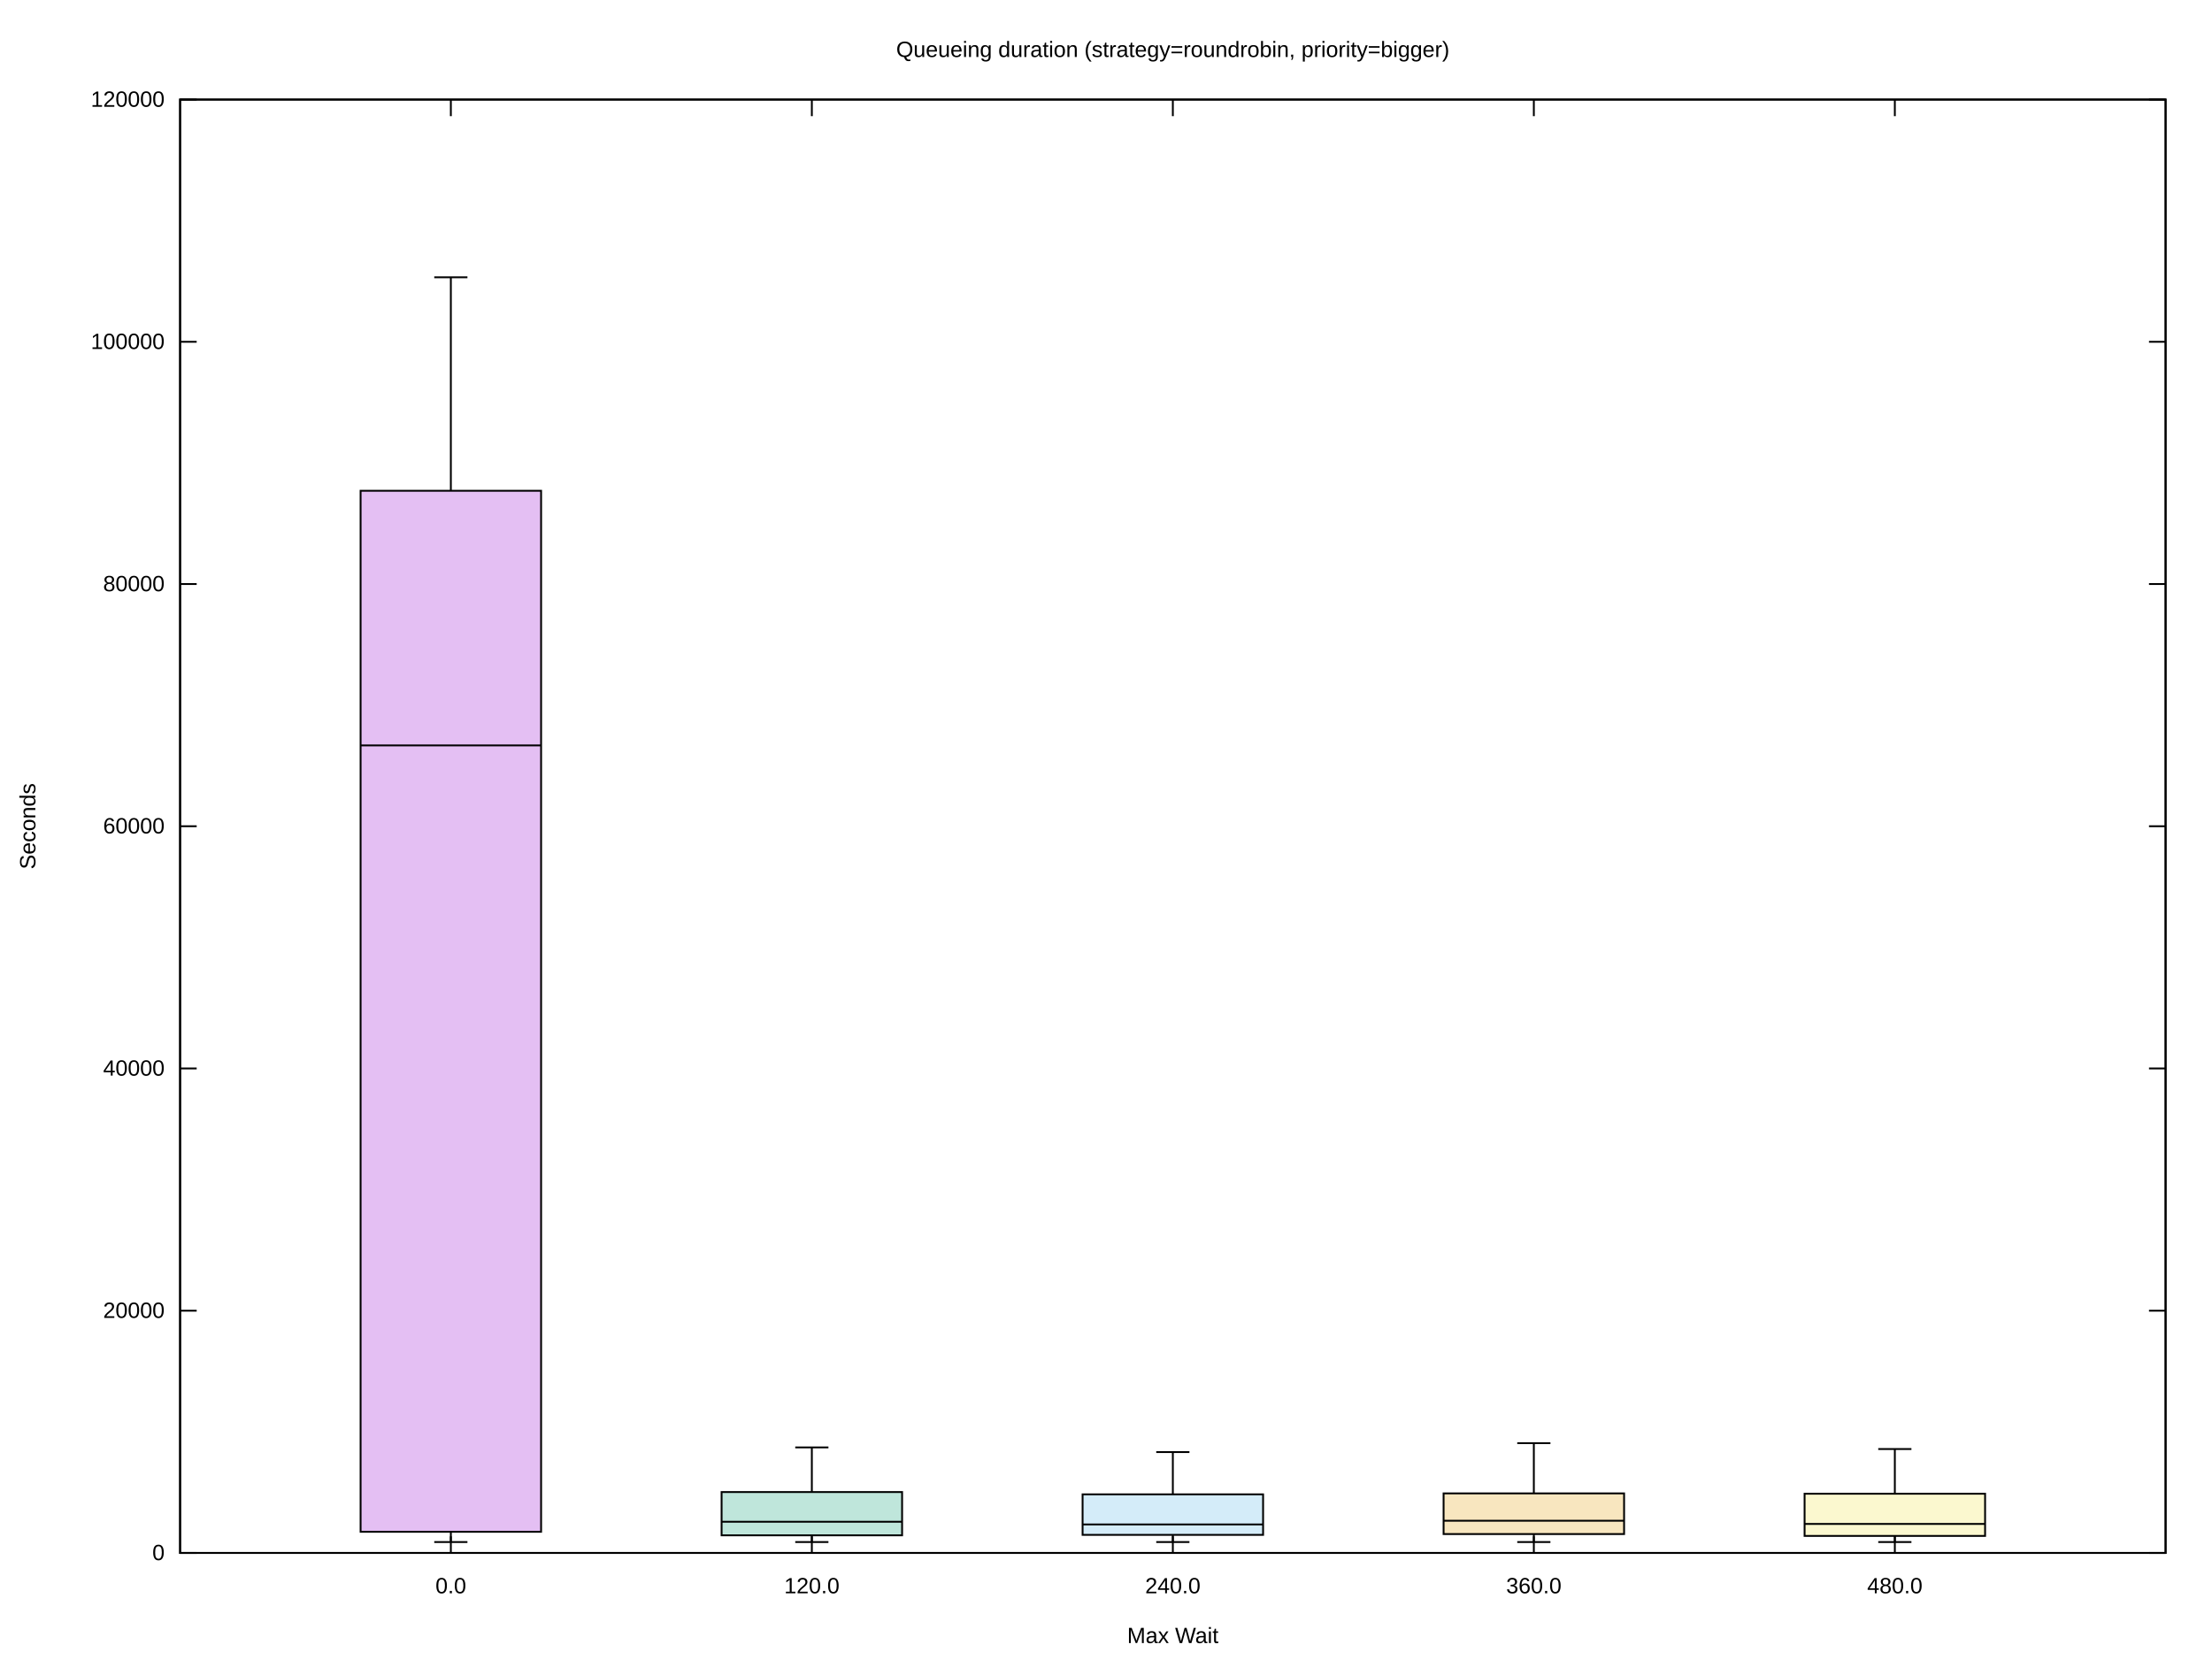
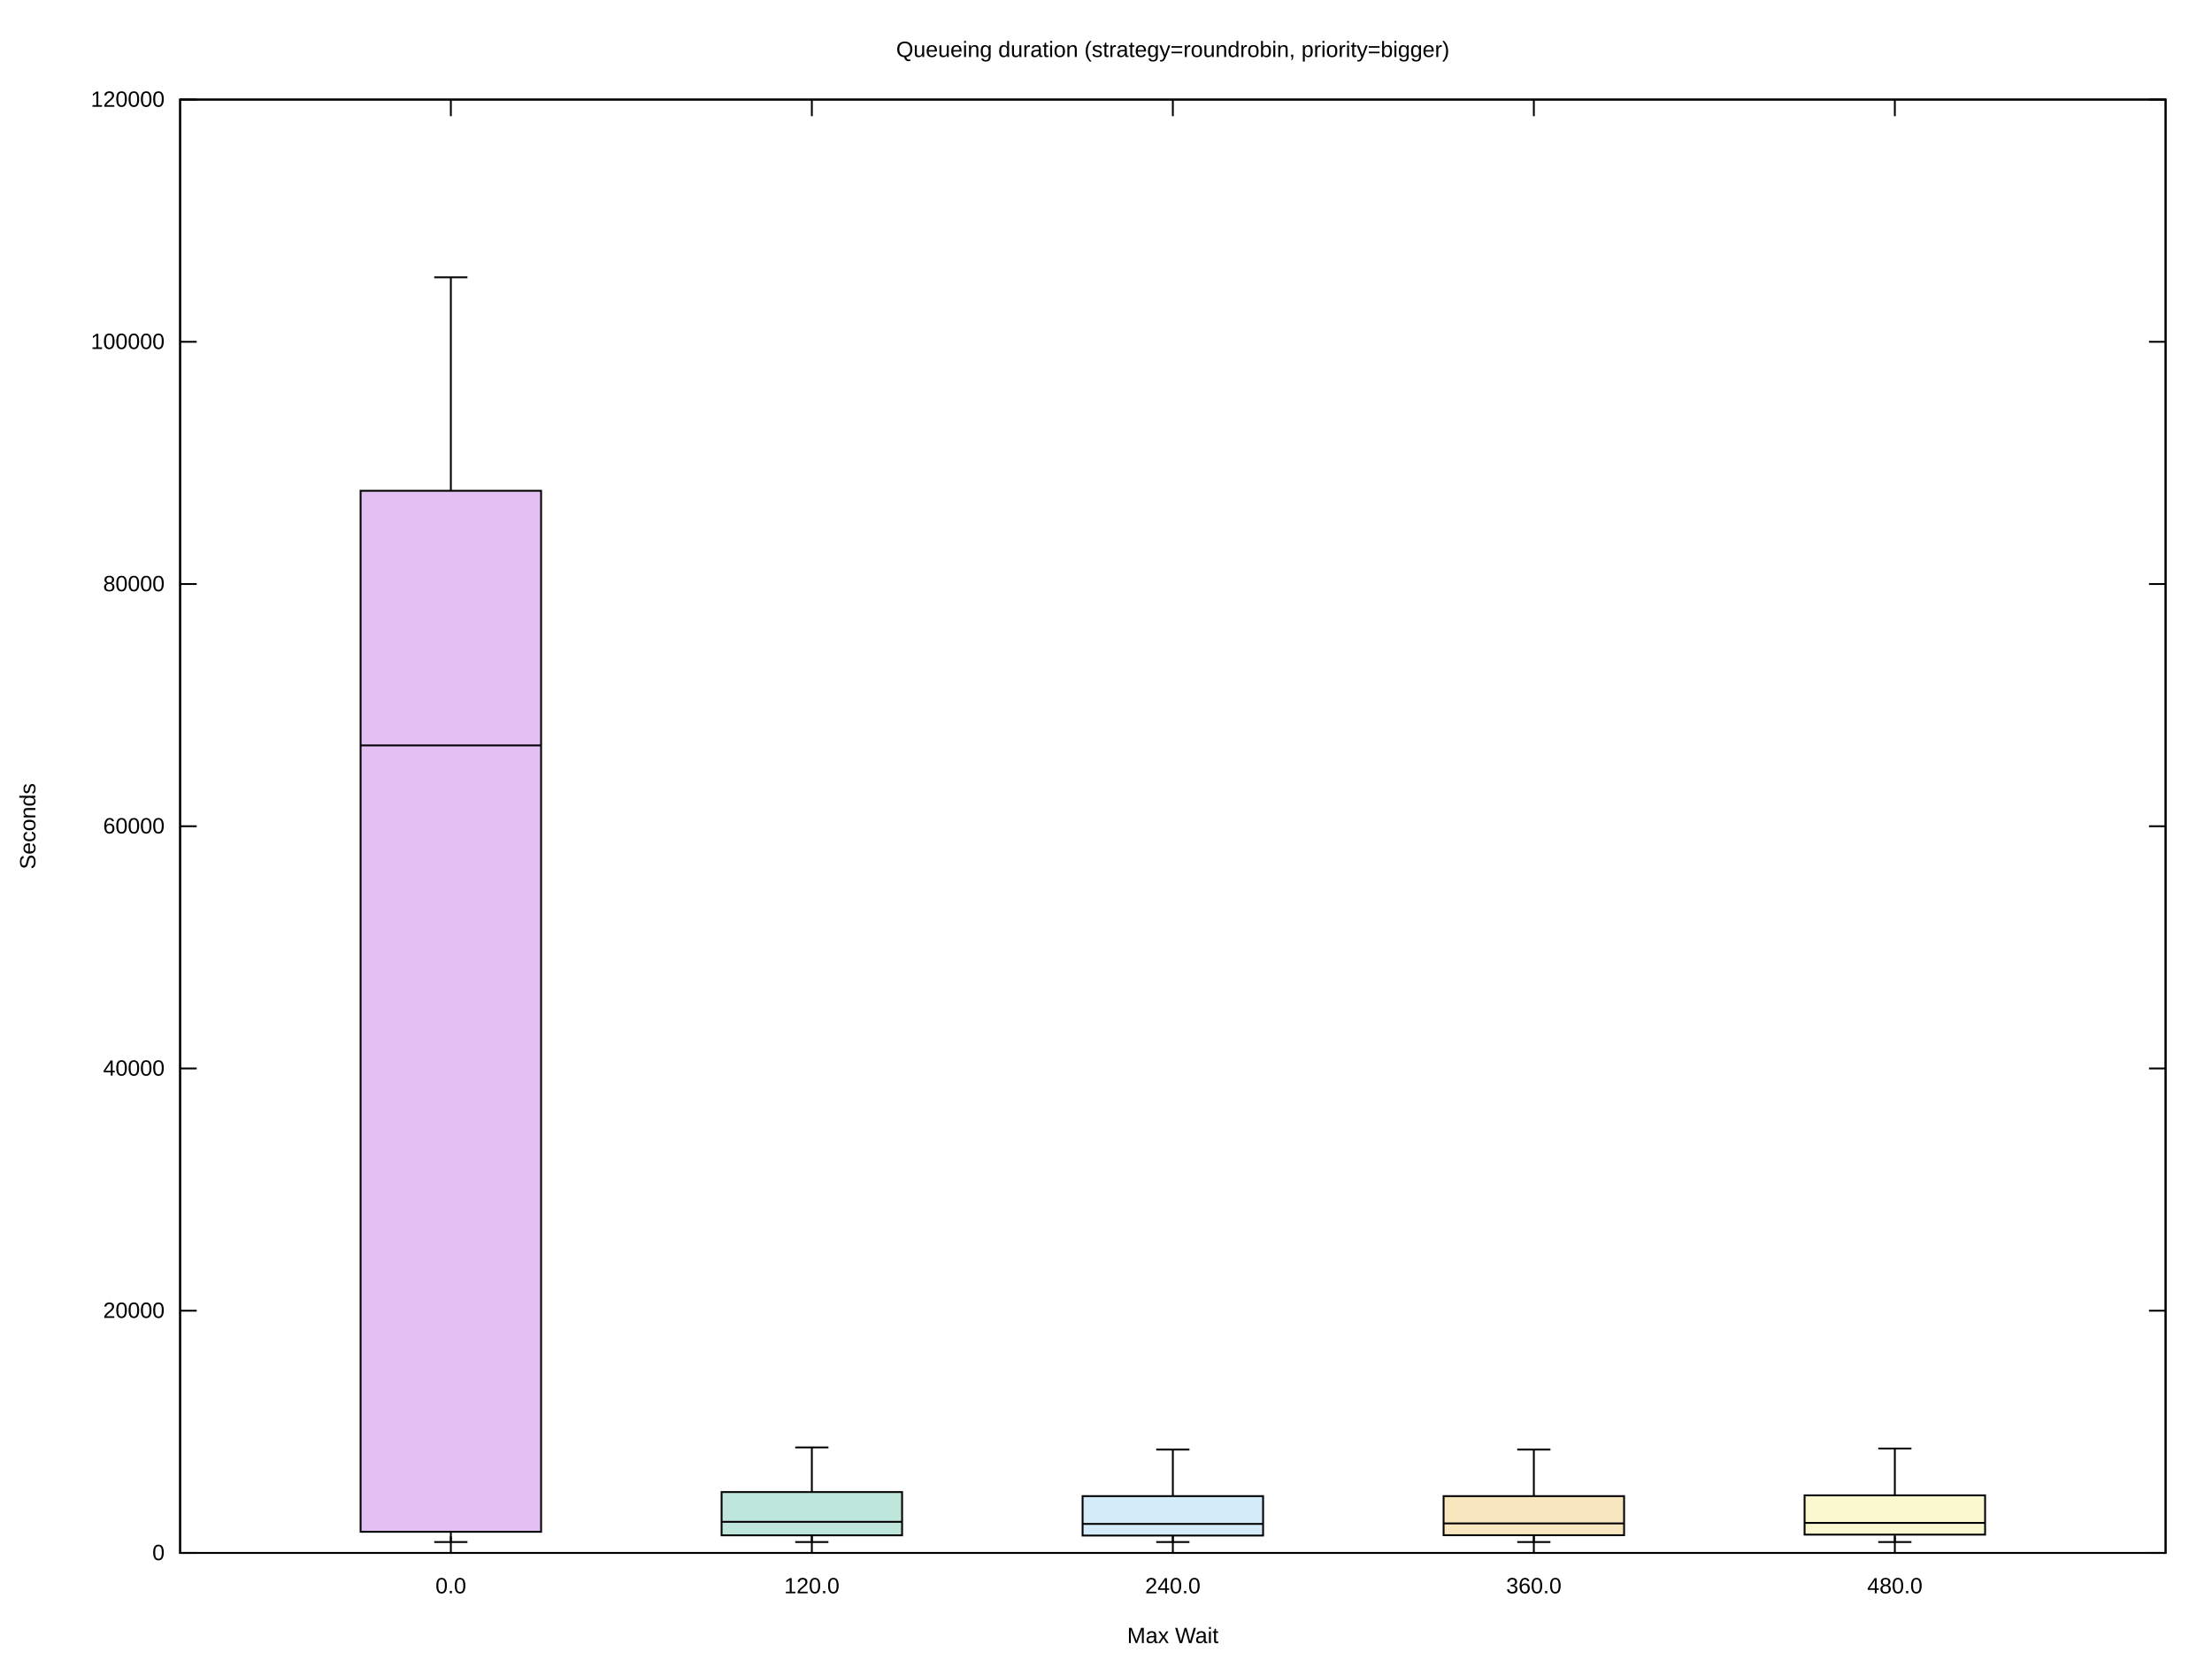
<svg xmlns="http://www.w3.org/2000/svg" xmlns:xlink="http://www.w3.org/1999/xlink" width="1200" height="900" viewBox="0 0 1200 900">
  <g id="gnuplot_canvas">
    <rect x="0" y="0" width="1200" height="900" fill="none" />
    <defs>
      <circle id="gpDot" r="0.5" stroke-width="0.5" stroke="currentColor" />
      <path id="gpPt0" stroke-width="0.222" stroke="currentColor" d="M-1,0 h2 M0,-1 v2" />
      <path id="gpPt1" stroke-width="0.222" stroke="currentColor" d="M-1,-1 L1,1 M1,-1 L-1,1" />
      <path id="gpPt2" stroke-width="0.222" stroke="currentColor" d="M-1,0 L1,0 M0,-1 L0,1 M-1,-1 L1,1 M-1,1 L1,-1" />
      <rect id="gpPt3" stroke-width="0.222" stroke="currentColor" x="-1" y="-1" width="2" height="2" />
      <rect id="gpPt4" stroke-width="0.222" stroke="currentColor" fill="currentColor" x="-1" y="-1" width="2" height="2" />
      <circle id="gpPt5" stroke-width="0.222" stroke="currentColor" cx="0" cy="0" r="1" />
      <use xlink:href="#gpPt5" id="gpPt6" fill="currentColor" stroke="none" />
      <path id="gpPt7" stroke-width="0.222" stroke="currentColor" d="M0,-1.33 L-1.33,0.67 L1.33,0.67 z" />
      <use xlink:href="#gpPt7" id="gpPt8" fill="currentColor" stroke="none" />
      <use xlink:href="#gpPt7" id="gpPt9" stroke="currentColor" transform="rotate(180)" />
      <use xlink:href="#gpPt9" id="gpPt10" fill="currentColor" stroke="none" />
      <use xlink:href="#gpPt3" id="gpPt11" stroke="currentColor" transform="rotate(45)" />
      <use xlink:href="#gpPt11" id="gpPt12" fill="currentColor" stroke="none" />
      <path id="gpPt13" stroke-width="0.222" stroke="currentColor" d="M0,1.330 L1.265,0.411 L0.782,-1.067 L-0.782,-1.076 L-1.265,0.411 z" />
      <use xlink:href="#gpPt13" id="gpPt14" fill="currentColor" stroke="none" />
      <filter id="textbox" filterUnits="objectBoundingBox" x="0" y="0" height="1" width="1">
        <feFlood flood-color="white" flood-opacity="1" result="bgnd" />
        <feComposite in="SourceGraphic" in2="bgnd" operator="atop" />
      </filter>
      <filter id="greybox" filterUnits="objectBoundingBox" x="0" y="0" height="1" width="1">
        <feFlood flood-color="lightgrey" flood-opacity="1" result="grey" />
        <feComposite in="SourceGraphic" in2="grey" operator="atop" />
      </filter>
    </defs>
    <g fill="none" color="white" stroke="currentColor" stroke-width="1.00" stroke-linecap="butt" stroke-linejoin="miter">
</g>
    <g fill="none" color="black" stroke="currentColor" stroke-width="1.00" stroke-linecap="butt" stroke-linejoin="miter">
      <path stroke="black" d="M97.70,842.40 L106.70,842.40 M1174.82,842.40 L1165.82,842.40  " />
      <g transform="translate(89.31,846.30)" stroke="none" fill="black" font-family="Arial" font-size="12.00" text-anchor="end">
        <text>
          <tspan font-family="Arial"> 0</tspan>
        </text>
      </g>
    </g>
    <g fill="none" color="black" stroke="currentColor" stroke-width="1.00" stroke-linecap="butt" stroke-linejoin="miter">
      <path stroke="black" d="M97.70,711.00 L106.70,711.00 M1174.82,711.00 L1165.82,711.00  " />
      <g transform="translate(89.31,714.90)" stroke="none" fill="black" font-family="Arial" font-size="12.00" text-anchor="end">
        <text>
          <tspan font-family="Arial"> 20000</tspan>
        </text>
      </g>
    </g>
    <g fill="none" color="black" stroke="currentColor" stroke-width="1.00" stroke-linecap="butt" stroke-linejoin="miter">
      <path stroke="black" d="M97.70,579.60 L106.70,579.60 M1174.82,579.60 L1165.82,579.60  " />
      <g transform="translate(89.31,583.50)" stroke="none" fill="black" font-family="Arial" font-size="12.00" text-anchor="end">
        <text>
          <tspan font-family="Arial"> 40000</tspan>
        </text>
      </g>
    </g>
    <g fill="none" color="black" stroke="currentColor" stroke-width="1.00" stroke-linecap="butt" stroke-linejoin="miter">
      <path stroke="black" d="M97.70,448.20 L106.70,448.20 M1174.82,448.20 L1165.82,448.20  " />
      <g transform="translate(89.31,452.10)" stroke="none" fill="black" font-family="Arial" font-size="12.00" text-anchor="end">
        <text>
          <tspan font-family="Arial"> 60000</tspan>
        </text>
      </g>
    </g>
    <g fill="none" color="black" stroke="currentColor" stroke-width="1.00" stroke-linecap="butt" stroke-linejoin="miter">
      <path stroke="black" d="M97.70,316.81 L106.70,316.81 M1174.82,316.81 L1165.82,316.81  " />
      <g transform="translate(89.31,320.71)" stroke="none" fill="black" font-family="Arial" font-size="12.00" text-anchor="end">
        <text>
          <tspan font-family="Arial"> 80000</tspan>
        </text>
      </g>
    </g>
    <g fill="none" color="black" stroke="currentColor" stroke-width="1.00" stroke-linecap="butt" stroke-linejoin="miter">
      <path stroke="black" d="M97.70,185.41 L106.70,185.41 M1174.82,185.41 L1165.82,185.41  " />
      <g transform="translate(89.31,189.31)" stroke="none" fill="black" font-family="Arial" font-size="12.00" text-anchor="end">
        <text>
          <tspan font-family="Arial"> 100000</tspan>
        </text>
      </g>
    </g>
    <g fill="none" color="black" stroke="currentColor" stroke-width="1.00" stroke-linecap="butt" stroke-linejoin="miter">
      <path stroke="black" d="M97.70,54.01 L106.70,54.01 M1174.82,54.01 L1165.82,54.01  " />
      <g transform="translate(89.31,57.91)" stroke="none" fill="black" font-family="Arial" font-size="12.00" text-anchor="end">
        <text>
          <tspan font-family="Arial"> 120000</tspan>
        </text>
      </g>
    </g>
    <g fill="none" color="black" stroke="currentColor" stroke-width="1.00" stroke-linecap="butt" stroke-linejoin="miter">
      <path stroke="black" d="M244.58,842.40 L244.58,833.40 M244.58,54.01 L244.58,63.01  " />
      <g transform="translate(244.58,864.30)" stroke="none" fill="black" font-family="Arial" font-size="12.00" text-anchor="middle">
        <text>
          <tspan font-family="Arial">0.0</tspan>
        </text>
      </g>
    </g>
    <g fill="none" color="black" stroke="currentColor" stroke-width="1.00" stroke-linecap="butt" stroke-linejoin="miter">
      <path stroke="black" d="M440.42,842.40 L440.42,833.40 M440.42,54.01 L440.42,63.01  " />
      <g transform="translate(440.42,864.30)" stroke="none" fill="black" font-family="Arial" font-size="12.00" text-anchor="middle">
        <text>
          <tspan font-family="Arial">120.0</tspan>
        </text>
      </g>
    </g>
    <g fill="none" color="black" stroke="currentColor" stroke-width="1.00" stroke-linecap="butt" stroke-linejoin="miter">
      <path stroke="black" d="M636.26,842.40 L636.26,833.40 M636.26,54.01 L636.26,63.01  " />
      <g transform="translate(636.26,864.30)" stroke="none" fill="black" font-family="Arial" font-size="12.00" text-anchor="middle">
        <text>
          <tspan font-family="Arial">240.0</tspan>
        </text>
      </g>
    </g>
    <g fill="none" color="black" stroke="currentColor" stroke-width="1.00" stroke-linecap="butt" stroke-linejoin="miter">
      <path stroke="black" d="M832.10,842.40 L832.10,833.40 M832.10,54.01 L832.10,63.01  " />
      <g transform="translate(832.10,864.30)" stroke="none" fill="black" font-family="Arial" font-size="12.00" text-anchor="middle">
        <text>
          <tspan font-family="Arial">360.0</tspan>
        </text>
      </g>
    </g>
    <g fill="none" color="black" stroke="currentColor" stroke-width="1.00" stroke-linecap="butt" stroke-linejoin="miter">
      <path stroke="black" d="M1027.94,842.40 L1027.94,833.40 M1027.94,54.01 L1027.94,63.01  " />
      <g transform="translate(1027.94,864.30)" stroke="none" fill="black" font-family="Arial" font-size="12.00" text-anchor="middle">
        <text>
          <tspan font-family="Arial">480.0</tspan>
        </text>
      </g>
    </g>
    <g fill="none" color="black" stroke="currentColor" stroke-width="1.00" stroke-linecap="butt" stroke-linejoin="miter">
</g>
    <g fill="none" color="black" stroke="currentColor" stroke-width="1.00" stroke-linecap="butt" stroke-linejoin="miter">
      <path stroke="black" d="M97.70,54.01 L97.70,842.40 L1174.82,842.40 L1174.82,54.01 L97.70,54.01 Z  " />
    </g>
    <g fill="none" color="black" stroke="currentColor" stroke-width="1.00" stroke-linecap="butt" stroke-linejoin="miter">
</g>
    <g id="gnuplot_plot_1">
      <g fill="none" color="black" stroke="currentColor" stroke-width="1.00" stroke-linecap="butt" stroke-linejoin="miter">
</g>
      <g fill="none" color="black" stroke="currentColor" stroke-width="1.00" stroke-linecap="butt" stroke-linejoin="miter">
        <g stroke="none" shape-rendering="crispEdges">
          <polygon fill="rgb(148,   0, 211)" fill-opacity="0.25" points="195.62,830.93 293.54,830.93 293.54,266.22 195.62,266.22 " />
        </g>
        <path stroke="black" d="M195.62,830.93 L293.54,830.93 L293.54,266.22 L195.62,266.22 L195.62,830.93 Z  " />
        <path stroke="black" d="M195.62,404.35 L293.54,404.35 M244.58,836.49 L244.58,830.93 M244.58,266.22 L244.58,150.42 M235.58,150.42 L253.58,150.42   M235.58,836.49 L253.58,836.49  " />
      </g>
    </g>
    <g id="gnuplot_plot_2">
      <g fill="none" color="black" stroke="currentColor" stroke-width="1.00" stroke-linecap="butt" stroke-linejoin="miter">
</g>
      <g fill="none" color="black" stroke="currentColor" stroke-width="1.00" stroke-linecap="butt" stroke-linejoin="miter">
        <g stroke="none" shape-rendering="crispEdges">
          <polygon fill="rgb(  0, 158, 115)" fill-opacity="0.25" points="391.46,832.85 489.38,832.85 489.38,809.37 391.46,809.37 " />
        </g>
        <path stroke="black" d="M391.46,832.85 L489.38,832.85 L489.38,809.37 L391.46,809.37 L391.46,832.85 Z  " />
-         <path stroke="black" d="M391.46,825.48 L489.38,825.48 M440.42,836.49 L440.42,832.85 M440.42,809.37 L440.42,785.16 M431.42,785.16 L449.42,785.16   M431.42,836.49 L449.42,836.49  " />
+         <path stroke="black" d="M391.46,825.52 L489.38,825.52 M440.42,836.49 L440.42,832.85 M440.42,809.37 L440.42,785.16 M431.42,785.16 L449.42,785.16   M431.42,836.49 L449.42,836.49  " />
      </g>
    </g>
    <g id="gnuplot_plot_3">
      <g fill="none" color="black" stroke="currentColor" stroke-width="1.00" stroke-linecap="butt" stroke-linejoin="miter">
</g>
      <g fill="none" color="black" stroke="currentColor" stroke-width="1.00" stroke-linecap="butt" stroke-linejoin="miter">
        <g stroke="none" shape-rendering="crispEdges">
-           <polygon fill="rgb( 86, 180, 233)" fill-opacity="0.25" points="587.30,832.60 685.22,832.60 685.22,810.62 587.30,810.62 " />
-         </g>
-         <path stroke="black" d="M587.30,832.60 L685.22,832.60 L685.22,810.62 L587.30,810.62 L587.30,832.60 Z  " />
-         <path stroke="black" d="M587.30,826.95 L685.22,826.95 M636.26,836.49 L636.26,832.60 M636.26,810.62 L636.26,787.69 M627.26,787.69 L645.26,787.69   M627.26,836.49 L645.26,836.49  " />
+           <polygon fill="rgb( 86, 180, 233)" fill-opacity="0.25" points="587.30,832.97 685.22,832.97 685.22,811.58 587.30,811.58 " />
+         </g>
+         <path stroke="black" d="M587.30,832.97 L685.22,832.97 L685.22,811.58 L587.30,811.58 L587.30,832.97 Z  " />
+         <path stroke="black" d="M587.30,826.66 L685.22,826.66 M636.26,836.49 L636.26,832.97 M636.26,811.58 L636.26,786.33 M627.26,786.33 L645.26,786.33   M627.26,836.49 L645.26,836.49  " />
      </g>
    </g>
    <g id="gnuplot_plot_4">
      <g fill="none" color="black" stroke="currentColor" stroke-width="1.00" stroke-linecap="butt" stroke-linejoin="miter">
</g>
      <g fill="none" color="black" stroke="currentColor" stroke-width="1.00" stroke-linecap="butt" stroke-linejoin="miter">
        <g stroke="none" shape-rendering="crispEdges">
-           <polygon fill="rgb(230, 159,   0)" fill-opacity="0.25" points="783.14,832.16 881.06,832.16 881.06,810.10 783.14,810.10 " />
-         </g>
-         <path stroke="black" d="M783.14,832.16 L881.06,832.16 L881.06,810.10 L783.14,810.10 L783.14,832.16 Z  " />
-         <path stroke="black" d="M783.14,824.93 L881.06,824.93 M832.10,836.49 L832.10,832.16 M832.10,810.10 L832.10,782.86 M823.10,782.86 L841.10,782.86   M823.10,836.49 L841.10,836.49  " />
+           <polygon fill="rgb(230, 159,   0)" fill-opacity="0.25" points="783.14,832.79 881.06,832.79 881.06,811.58 783.14,811.58 " />
+         </g>
+         <path stroke="black" d="M783.14,832.79 L881.06,832.79 L881.06,811.58 L783.14,811.58 L783.14,832.79 Z  " />
+         <path stroke="black" d="M783.14,826.39 L881.06,826.39 M832.10,836.49 L832.10,832.79 M832.10,811.58 L832.10,786.33 M823.10,786.33 L841.10,786.33   M823.10,836.49 L841.10,836.49  " />
      </g>
    </g>
    <g id="gnuplot_plot_5">
      <g fill="none" color="black" stroke="currentColor" stroke-width="1.00" stroke-linecap="butt" stroke-linejoin="miter">
</g>
      <g fill="none" color="black" stroke="currentColor" stroke-width="1.00" stroke-linecap="butt" stroke-linejoin="miter">
        <g stroke="none" shape-rendering="crispEdges">
-           <polygon fill="rgb(240, 228,  66)" fill-opacity="0.25" points="978.98,833.17 1076.90,833.17 1076.90,810.28 978.98,810.28 " />
-         </g>
-         <path stroke="black" d="M978.98,833.17 L1076.90,833.17 L1076.90,810.28 L978.98,810.28 L978.98,833.17 Z  " />
-         <path stroke="black" d="M978.98,826.67 L1076.90,826.67 M1027.94,836.49 L1027.94,833.17 M1027.94,810.28 L1027.94,786.04 M1018.94,786.04 L1036.94,786.04   M1018.94,836.49 L1036.94,836.49  " />
+           <polygon fill="rgb(240, 228,  66)" fill-opacity="0.25" points="978.98,832.47 1076.90,832.47 1076.90,811.16 978.98,811.16 " />
+         </g>
+         <path stroke="black" d="M978.98,832.47 L1076.90,832.47 L1076.90,811.16 L978.98,811.16 L978.98,832.47 Z  " />
+         <path stroke="black" d="M978.98,826.11 L1076.90,826.11 M1027.94,836.49 L1027.94,832.47 M1027.94,811.16 L1027.94,785.78 M1018.94,785.78 L1036.94,785.78   M1018.94,836.49 L1036.94,836.49  " />
      </g>
    </g>
    <g fill="none" color="white" stroke="black" stroke-width="2.00" stroke-linecap="butt" stroke-linejoin="miter">
</g>
    <g fill="none" color="black" stroke="currentColor" stroke-width="2.00" stroke-linecap="butt" stroke-linejoin="miter">
</g>
    <g fill="none" color="black" stroke="black" stroke-width="1.00" stroke-linecap="butt" stroke-linejoin="miter">
</g>
    <g fill="none" color="black" stroke="currentColor" stroke-width="1.00" stroke-linecap="butt" stroke-linejoin="miter">
      <path stroke="black" d="M97.70,54.01 L97.70,842.40 L1174.82,842.40 L1174.82,54.01 L97.70,54.01 Z  " />
      <g transform="translate(19.18,448.21) rotate(270.00)" stroke="none" fill="black" font-family="Arial" font-size="12.00" text-anchor="middle">
        <text>
          <tspan font-family="Arial">Seconds</tspan>
        </text>
      </g>
    </g>
    <g fill="none" color="black" stroke="currentColor" stroke-width="1.00" stroke-linecap="butt" stroke-linejoin="miter">
      <g transform="translate(636.26,891.30)" stroke="none" fill="black" font-family="Arial" font-size="12.00" text-anchor="middle">
        <text>
          <tspan font-family="Arial">Max Wait</tspan>
        </text>
      </g>
    </g>
    <g fill="none" color="black" stroke="currentColor" stroke-width="1.00" stroke-linecap="butt" stroke-linejoin="miter">
</g>
    <g fill="none" color="black" stroke="currentColor" stroke-width="1.00" stroke-linecap="butt" stroke-linejoin="miter">
      <g transform="translate(636.26,30.91)" stroke="none" fill="black" font-family="Arial" font-size="12.00" text-anchor="middle">
        <text>
          <tspan font-family="Arial">Queueing duration (strategy=roundrobin, priority=bigger)</tspan>
        </text>
      </g>
    </g>
    <g fill="none" color="black" stroke="currentColor" stroke-width="1.00" stroke-linecap="butt" stroke-linejoin="miter">
</g>
  </g>
</svg>
